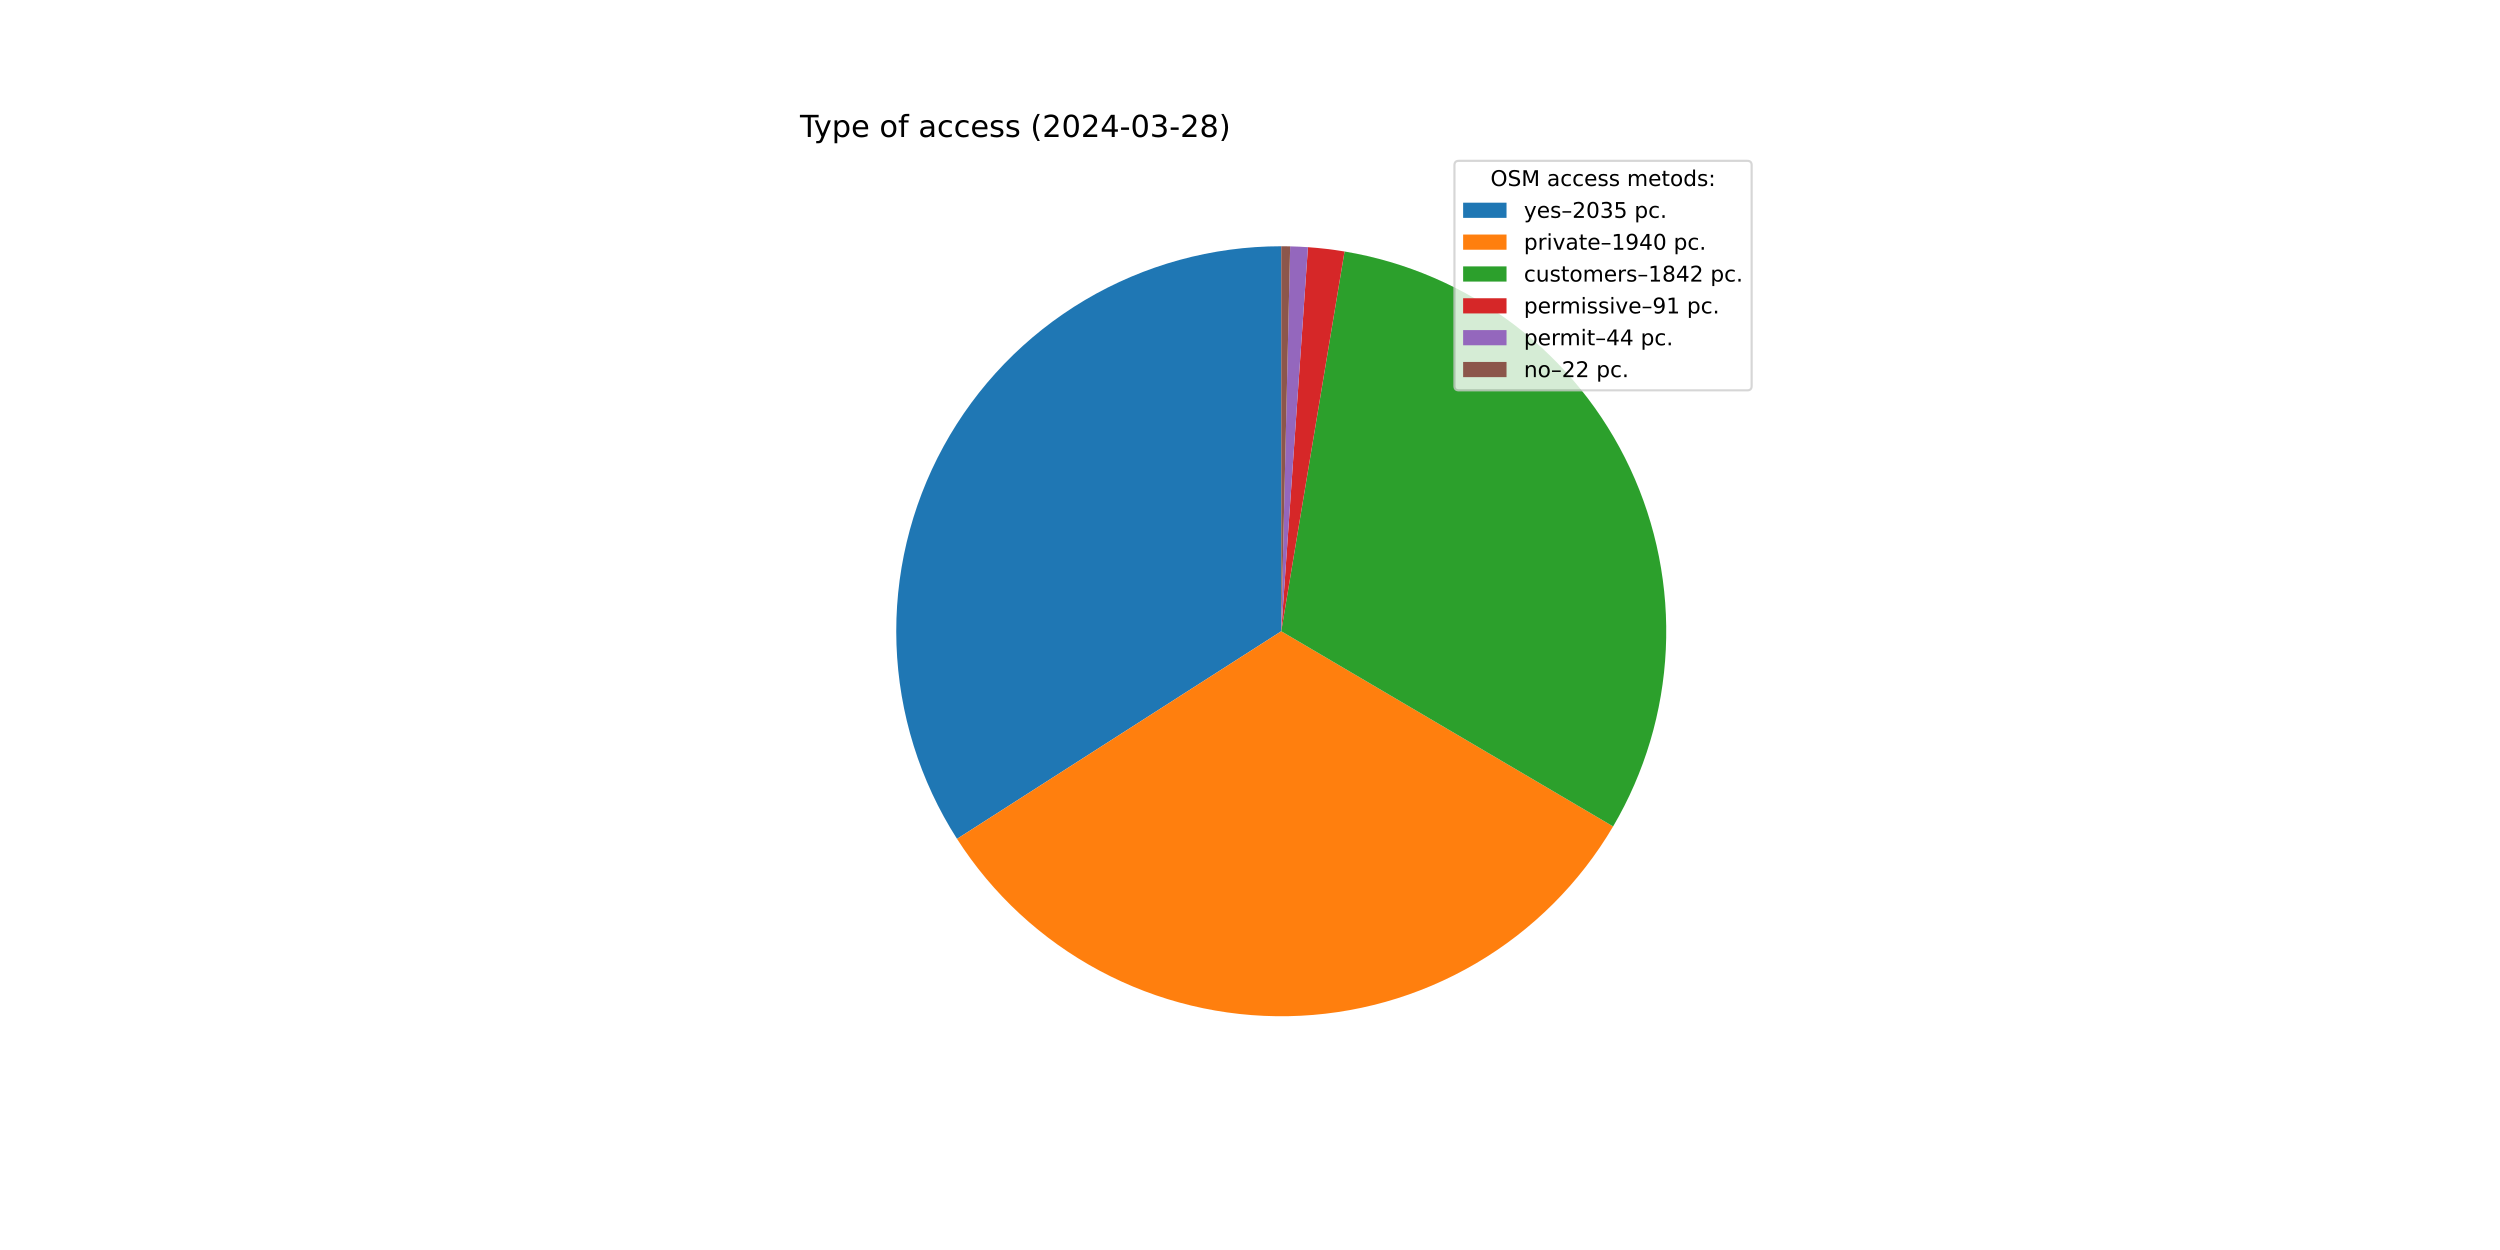
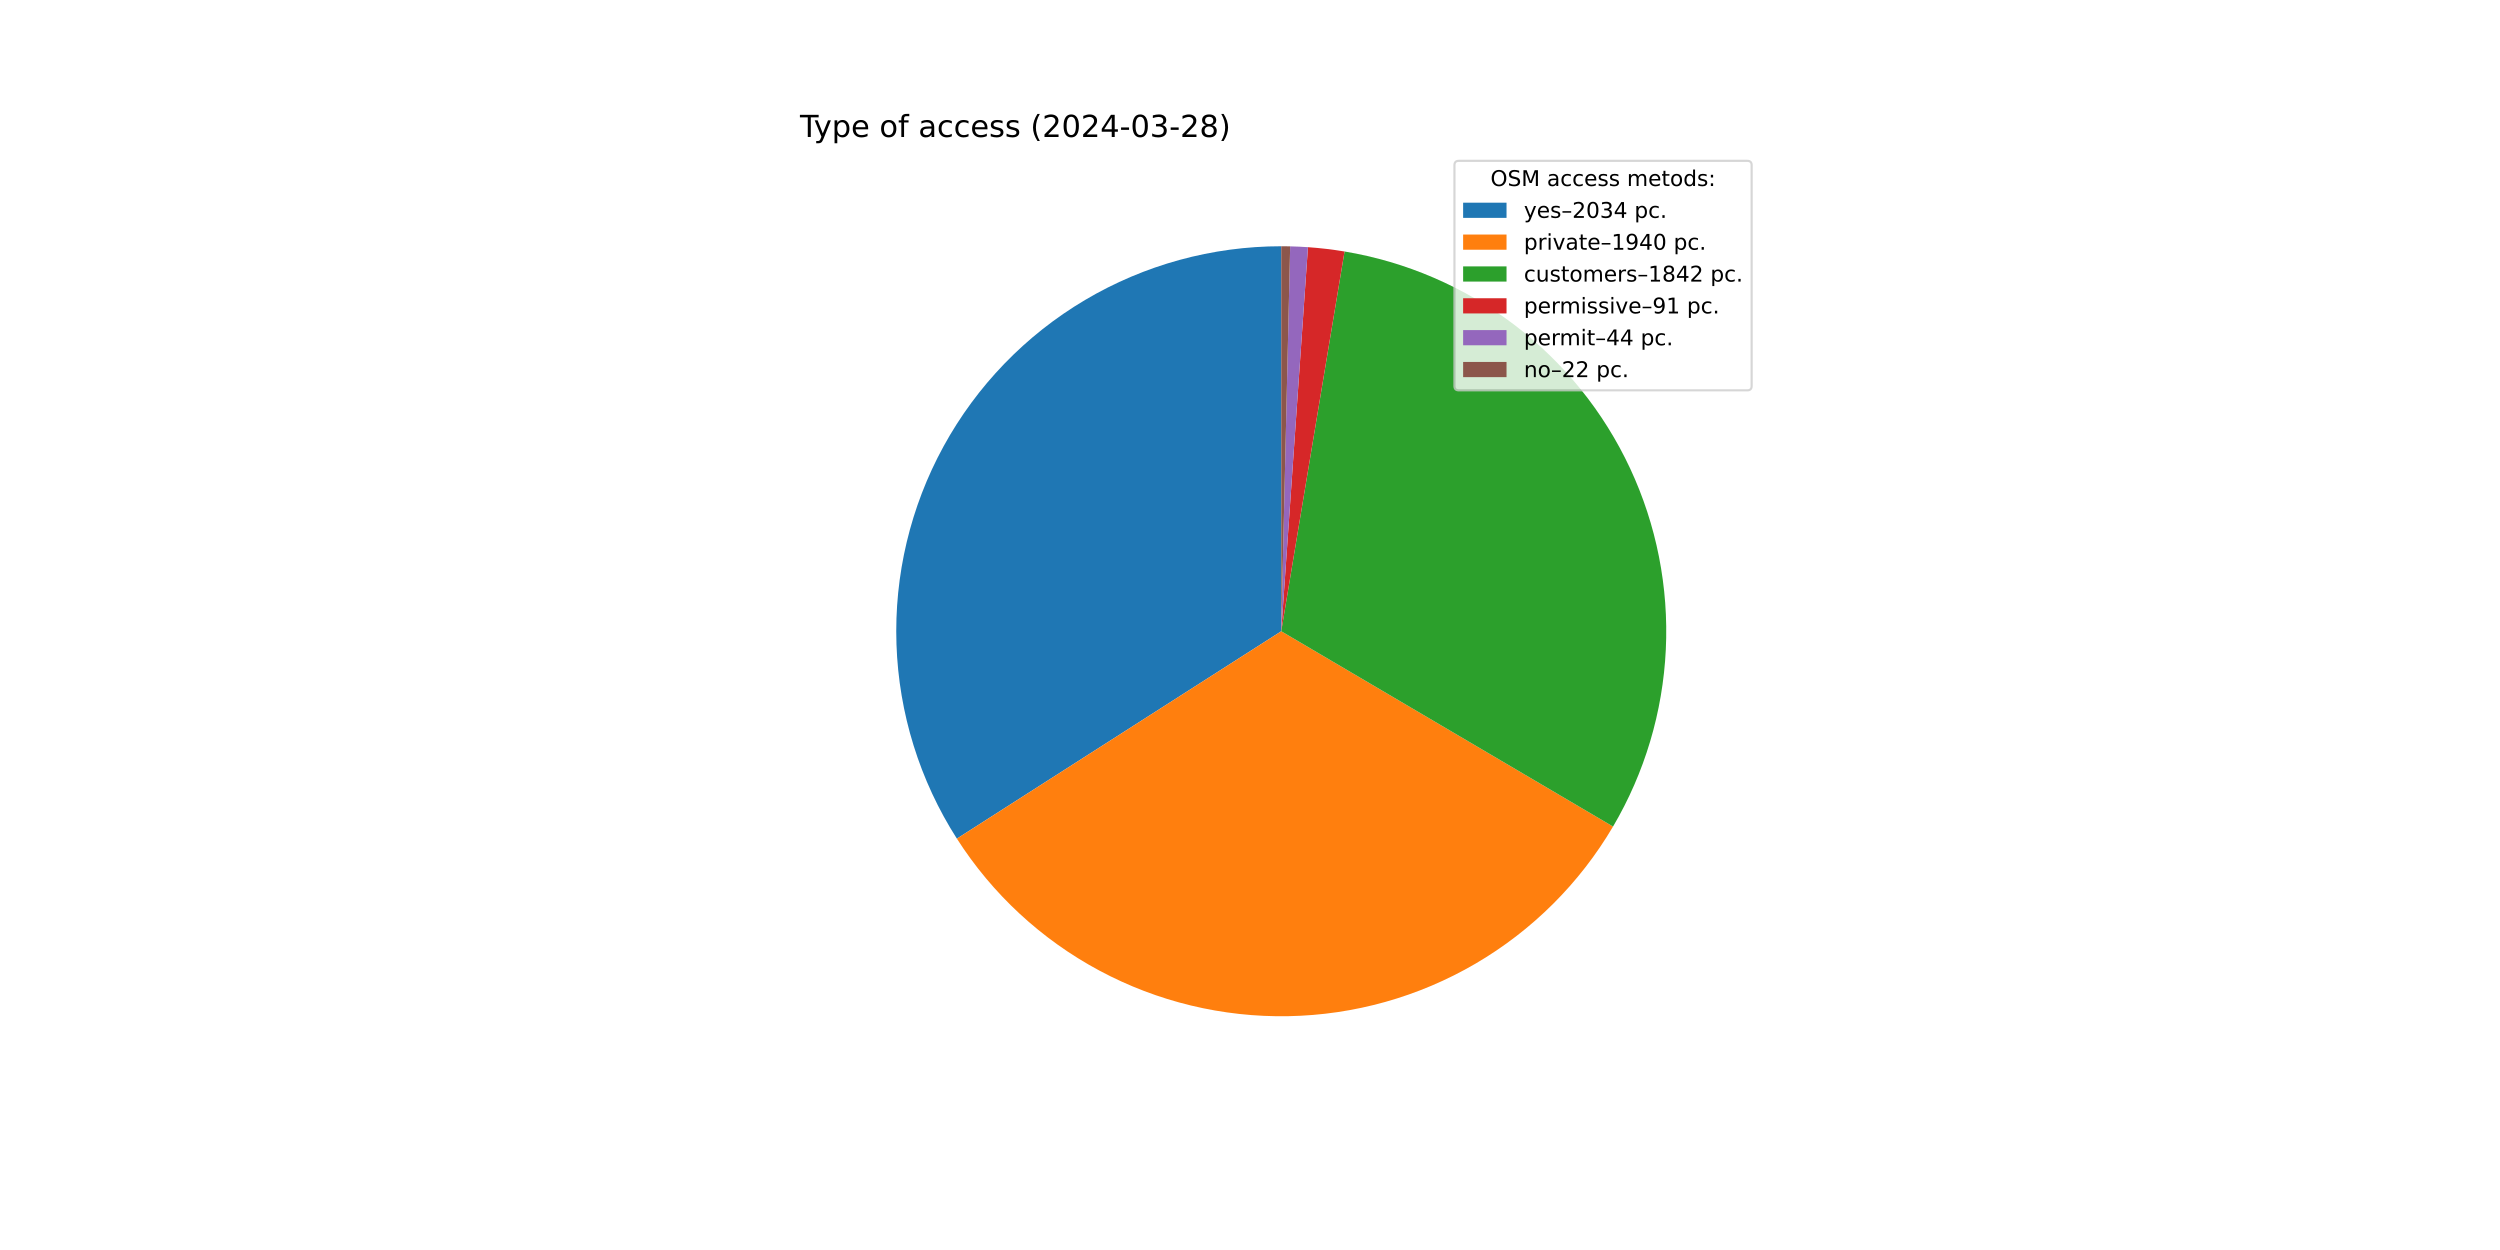
<svg xmlns="http://www.w3.org/2000/svg" xmlns:xlink="http://www.w3.org/1999/xlink" width="1152pt" height="576pt" viewBox="0 0 1152 576" version="1.1">
  <defs>
    <style type="text/css">*{stroke-linejoin: round; stroke-linecap: butt}</style>
  </defs>
  <g id="figure_1">
    <g id="patch_1">
      <path d="M 0 576  L 1152 576  L 1152 0  L 0 0  z " style="fill: #ffffff" />
    </g>
    <g id="axes_1">
      <g id="patch_2">
-         <path d="M 590.4 113.472  C 558.57 113.472 527.319 122.038 499.938 138.269  C 472.557 154.499 450.042 177.803 434.764 205.727  C 419.486 233.651 412.001 265.178 413.097 296.99  C 414.193 328.801 423.831 359.738 440.995 386.544  L 590.4 290.88  z " style="fill: #1f77b4" />
+         <path d="M 590.4 113.472  C 558.58 113.472 527.339 122.033 499.964 138.253  C 472.589 154.473 450.076 177.764 434.793 205.673  C 419.511 233.583 412.015 265.096 413.094 296.897  C 414.173 328.699 423.789 359.632 440.928 386.44  L 590.4 290.88  z " style="fill: #1f77b4" />
      </g>
      <g id="patch_3">
-         <path d="M 440.995 386.544  C 457.348 412.085 479.982 433.011 506.724 447.315  C 533.467 461.62 563.436 468.83 593.758 468.256  C 624.081 467.682 653.756 459.342 679.938 444.036  C 706.12 428.729 727.944 406.962 743.32 380.82  L 590.4 290.88  z " style="fill: #ff7f0e" />
+         <path d="M 440.928 386.44  C 457.267 411.997 479.891 432.941 506.629 447.264  C 533.367 461.587 563.338 468.816 593.666 468.258  C 623.994 467.7 653.678 459.372 679.871 444.075  C 706.064 428.777 727.901 407.014 743.288 380.874  L 590.4 290.88  z " style="fill: #ff7f0e" />
      </g>
      <g id="patch_4">
-         <path d="M 743.32 380.82  C 757.91 356.012 766.248 328.022 767.609 299.273  C 768.971 270.525 763.317 241.872 751.136 215.796  C 738.955 189.72 720.61 166.996 697.688 149.59  C 674.767 132.185 647.951 120.616 619.562 115.885  L 590.4 290.88  z " style="fill: #2ca02c" />
+         <path d="M 743.288 380.874  C 757.89 356.067 766.237 328.074 767.607 299.321  C 768.977 270.568 763.328 241.909 751.15 215.827  C 738.972 189.744 720.627 167.013 697.704 149.602  C 674.781 132.191 647.96 120.618 619.566 115.886  L 590.4 290.88  z " style="fill: #2ca02c" />
      </g>
      <g id="patch_5">
-         <path d="M 619.562 115.885  C 616.77 115.42 613.968 115.022 611.157 114.691  C 608.347 114.359 605.528 114.096 602.705 113.899  L 590.4 290.88  z " style="fill: #d62728" />
+         <path d="M 619.566 115.886  C 616.774 115.421 613.972 115.022 611.161 114.691  C 608.349 114.36 605.531 114.096 602.707 113.899  L 590.4 290.88  z " style="fill: #d62728" />
      </g>
      <g id="patch_6">
-         <path d="M 602.705 113.899  C 601.34 113.804 599.974 113.725 598.607 113.662  C 597.24 113.599 595.873 113.551 594.505 113.519  L 590.4 290.88  z " style="fill: #9467bd" />
+         <path d="M 602.707 113.899  C 601.342 113.804 599.975 113.725 598.608 113.662  C 597.241 113.599 595.873 113.551 594.505 113.52  L 590.4 290.88  z " style="fill: #9467bd" />
      </g>
      <g id="patch_7">
-         <path d="M 594.505 113.519  C 593.821 113.504 593.137 113.492 592.452 113.484  C 591.768 113.476 591.084 113.472 590.4 113.472  L 590.4 290.88  z " style="fill: #8c564b" />
+         <path d="M 594.505 113.52  C 593.821 113.504 593.137 113.492 592.453 113.484  C 591.769 113.476 591.084 113.472 590.4 113.472  L 590.4 290.88  z " style="fill: #8c564b" />
      </g>
      <g id="matplotlib.axis_1" />
      <g id="matplotlib.axis_2" />
      <g id="text_1">
        <g transform="translate(368.64 63.12) scale(0.14 -0.14)">
          <defs>
            <path id="DejaVuSans-54" d="M -19 4666  L 3928 4666  L 3928 4134  L 2272 4134  L 2272 0  L 1638 0  L 1638 4134  L -19 4134  L -19 4666  z " transform="scale(0.015625)" />
            <path id="DejaVuSans-79" d="M 2059 -325  Q 1816 -950 1584 -1140  Q 1353 -1331 966 -1331  L 506 -1331  L 506 -850  L 844 -850  Q 1081 -850 1212 -737  Q 1344 -625 1503 -206  L 1606 56  L 191 3500  L 800 3500  L 1894 763  L 2988 3500  L 3597 3500  L 2059 -325  z " transform="scale(0.015625)" />
            <path id="DejaVuSans-70" d="M 1159 525  L 1159 -1331  L 581 -1331  L 581 3500  L 1159 3500  L 1159 2969  Q 1341 3281 1617 3432  Q 1894 3584 2278 3584  Q 2916 3584 3314 3078  Q 3713 2572 3713 1747  Q 3713 922 3314 415  Q 2916 -91 2278 -91  Q 1894 -91 1617 61  Q 1341 213 1159 525  z M 3116 1747  Q 3116 2381 2855 2742  Q 2594 3103 2138 3103  Q 1681 3103 1420 2742  Q 1159 2381 1159 1747  Q 1159 1113 1420 752  Q 1681 391 2138 391  Q 2594 391 2855 752  Q 3116 1113 3116 1747  z " transform="scale(0.015625)" />
            <path id="DejaVuSans-65" d="M 3597 1894  L 3597 1613  L 953 1613  Q 991 1019 1311 708  Q 1631 397 2203 397  Q 2534 397 2845 478  Q 3156 559 3463 722  L 3463 178  Q 3153 47 2828 -22  Q 2503 -91 2169 -91  Q 1331 -91 842 396  Q 353 884 353 1716  Q 353 2575 817 3079  Q 1281 3584 2069 3584  Q 2775 3584 3186 3129  Q 3597 2675 3597 1894  z M 3022 2063  Q 3016 2534 2758 2815  Q 2500 3097 2075 3097  Q 1594 3097 1305 2825  Q 1016 2553 972 2059  L 3022 2063  z " transform="scale(0.015625)" />
            <path id="DejaVuSans-20" transform="scale(0.015625)" />
            <path id="DejaVuSans-6f" d="M 1959 3097  Q 1497 3097 1228 2736  Q 959 2375 959 1747  Q 959 1119 1226 758  Q 1494 397 1959 397  Q 2419 397 2687 759  Q 2956 1122 2956 1747  Q 2956 2369 2687 2733  Q 2419 3097 1959 3097  z M 1959 3584  Q 2709 3584 3137 3096  Q 3566 2609 3566 1747  Q 3566 888 3137 398  Q 2709 -91 1959 -91  Q 1206 -91 779 398  Q 353 888 353 1747  Q 353 2609 779 3096  Q 1206 3584 1959 3584  z " transform="scale(0.015625)" />
            <path id="DejaVuSans-66" d="M 2375 4863  L 2375 4384  L 1825 4384  Q 1516 4384 1395 4259  Q 1275 4134 1275 3809  L 1275 3500  L 2222 3500  L 2222 3053  L 1275 3053  L 1275 0  L 697 0  L 697 3053  L 147 3053  L 147 3500  L 697 3500  L 697 3744  Q 697 4328 969 4595  Q 1241 4863 1831 4863  L 2375 4863  z " transform="scale(0.015625)" />
            <path id="DejaVuSans-61" d="M 2194 1759  Q 1497 1759 1228 1600  Q 959 1441 959 1056  Q 959 750 1161 570  Q 1363 391 1709 391  Q 2188 391 2477 730  Q 2766 1069 2766 1631  L 2766 1759  L 2194 1759  z M 3341 1997  L 3341 0  L 2766 0  L 2766 531  Q 2569 213 2275 61  Q 1981 -91 1556 -91  Q 1019 -91 701 211  Q 384 513 384 1019  Q 384 1609 779 1909  Q 1175 2209 1959 2209  L 2766 2209  L 2766 2266  Q 2766 2663 2505 2880  Q 2244 3097 1772 3097  Q 1472 3097 1187 3025  Q 903 2953 641 2809  L 641 3341  Q 956 3463 1253 3523  Q 1550 3584 1831 3584  Q 2591 3584 2966 3190  Q 3341 2797 3341 1997  z " transform="scale(0.015625)" />
            <path id="DejaVuSans-63" d="M 3122 3366  L 3122 2828  Q 2878 2963 2633 3030  Q 2388 3097 2138 3097  Q 1578 3097 1268 2742  Q 959 2388 959 1747  Q 959 1106 1268 751  Q 1578 397 2138 397  Q 2388 397 2633 464  Q 2878 531 3122 666  L 3122 134  Q 2881 22 2623 -34  Q 2366 -91 2075 -91  Q 1284 -91 818 406  Q 353 903 353 1747  Q 353 2603 823 3093  Q 1294 3584 2113 3584  Q 2378 3584 2631 3529  Q 2884 3475 3122 3366  z " transform="scale(0.015625)" />
            <path id="DejaVuSans-73" d="M 2834 3397  L 2834 2853  Q 2591 2978 2328 3040  Q 2066 3103 1784 3103  Q 1356 3103 1142 2972  Q 928 2841 928 2578  Q 928 2378 1081 2264  Q 1234 2150 1697 2047  L 1894 2003  Q 2506 1872 2764 1633  Q 3022 1394 3022 966  Q 3022 478 2636 193  Q 2250 -91 1575 -91  Q 1294 -91 989 -36  Q 684 19 347 128  L 347 722  Q 666 556 975 473  Q 1284 391 1588 391  Q 1994 391 2212 530  Q 2431 669 2431 922  Q 2431 1156 2273 1281  Q 2116 1406 1581 1522  L 1381 1569  Q 847 1681 609 1914  Q 372 2147 372 2553  Q 372 3047 722 3315  Q 1072 3584 1716 3584  Q 2034 3584 2315 3537  Q 2597 3491 2834 3397  z " transform="scale(0.015625)" />
            <path id="DejaVuSans-28" d="M 1984 4856  Q 1566 4138 1362 3434  Q 1159 2731 1159 2009  Q 1159 1288 1364 580  Q 1569 -128 1984 -844  L 1484 -844  Q 1016 -109 783 600  Q 550 1309 550 2009  Q 550 2706 781 3412  Q 1013 4119 1484 4856  L 1984 4856  z " transform="scale(0.015625)" />
            <path id="DejaVuSans-32" d="M 1228 531  L 3431 531  L 3431 0  L 469 0  L 469 531  Q 828 903 1448 1529  Q 2069 2156 2228 2338  Q 2531 2678 2651 2914  Q 2772 3150 2772 3378  Q 2772 3750 2511 3984  Q 2250 4219 1831 4219  Q 1534 4219 1204 4116  Q 875 4013 500 3803  L 500 4441  Q 881 4594 1212 4672  Q 1544 4750 1819 4750  Q 2544 4750 2975 4387  Q 3406 4025 3406 3419  Q 3406 3131 3298 2873  Q 3191 2616 2906 2266  Q 2828 2175 2409 1742  Q 1991 1309 1228 531  z " transform="scale(0.015625)" />
            <path id="DejaVuSans-30" d="M 2034 4250  Q 1547 4250 1301 3770  Q 1056 3291 1056 2328  Q 1056 1369 1301 889  Q 1547 409 2034 409  Q 2525 409 2770 889  Q 3016 1369 3016 2328  Q 3016 3291 2770 3770  Q 2525 4250 2034 4250  z M 2034 4750  Q 2819 4750 3233 4129  Q 3647 3509 3647 2328  Q 3647 1150 3233 529  Q 2819 -91 2034 -91  Q 1250 -91 836 529  Q 422 1150 422 2328  Q 422 3509 836 4129  Q 1250 4750 2034 4750  z " transform="scale(0.015625)" />
            <path id="DejaVuSans-34" d="M 2419 4116  L 825 1625  L 2419 1625  L 2419 4116  z M 2253 4666  L 3047 4666  L 3047 1625  L 3713 1625  L 3713 1100  L 3047 1100  L 3047 0  L 2419 0  L 2419 1100  L 313 1100  L 313 1709  L 2253 4666  z " transform="scale(0.015625)" />
            <path id="DejaVuSans-2d" d="M 313 2009  L 1997 2009  L 1997 1497  L 313 1497  L 313 2009  z " transform="scale(0.015625)" />
            <path id="DejaVuSans-33" d="M 2597 2516  Q 3050 2419 3304 2112  Q 3559 1806 3559 1356  Q 3559 666 3084 287  Q 2609 -91 1734 -91  Q 1441 -91 1130 -33  Q 819 25 488 141  L 488 750  Q 750 597 1062 519  Q 1375 441 1716 441  Q 2309 441 2620 675  Q 2931 909 2931 1356  Q 2931 1769 2642 2001  Q 2353 2234 1838 2234  L 1294 2234  L 1294 2753  L 1863 2753  Q 2328 2753 2575 2939  Q 2822 3125 2822 3475  Q 2822 3834 2567 4026  Q 2313 4219 1838 4219  Q 1578 4219 1281 4162  Q 984 4106 628 3988  L 628 4550  Q 988 4650 1302 4700  Q 1616 4750 1894 4750  Q 2613 4750 3031 4423  Q 3450 4097 3450 3541  Q 3450 3153 3228 2886  Q 3006 2619 2597 2516  z " transform="scale(0.015625)" />
            <path id="DejaVuSans-38" d="M 2034 2216  Q 1584 2216 1326 1975  Q 1069 1734 1069 1313  Q 1069 891 1326 650  Q 1584 409 2034 409  Q 2484 409 2743 651  Q 3003 894 3003 1313  Q 3003 1734 2745 1975  Q 2488 2216 2034 2216  z M 1403 2484  Q 997 2584 770 2862  Q 544 3141 544 3541  Q 544 4100 942 4425  Q 1341 4750 2034 4750  Q 2731 4750 3128 4425  Q 3525 4100 3525 3541  Q 3525 3141 3298 2862  Q 3072 2584 2669 2484  Q 3125 2378 3379 2068  Q 3634 1759 3634 1313  Q 3634 634 3220 271  Q 2806 -91 2034 -91  Q 1263 -91 848 271  Q 434 634 434 1313  Q 434 1759 690 2068  Q 947 2378 1403 2484  z M 1172 3481  Q 1172 3119 1398 2916  Q 1625 2713 2034 2713  Q 2441 2713 2670 2916  Q 2900 3119 2900 3481  Q 2900 3844 2670 4047  Q 2441 4250 2034 4250  Q 1625 4250 1398 4047  Q 1172 3844 1172 3481  z " transform="scale(0.015625)" />
            <path id="DejaVuSans-29" d="M 513 4856  L 1013 4856  Q 1481 4119 1714 3412  Q 1947 2706 1947 2009  Q 1947 1309 1714 600  Q 1481 -109 1013 -844  L 513 -844  Q 928 -128 1133 580  Q 1338 1288 1338 2009  Q 1338 2731 1133 3434  Q 928 4138 513 4856  z " transform="scale(0.015625)" />
          </defs>
          <use xlink:href="#DejaVuSans-54" />
          <use xlink:href="#DejaVuSans-79" x="45.459" />
          <use xlink:href="#DejaVuSans-70" x="104.639" />
          <use xlink:href="#DejaVuSans-65" x="168.115" />
          <use xlink:href="#DejaVuSans-20" x="229.639" />
          <use xlink:href="#DejaVuSans-6f" x="261.426" />
          <use xlink:href="#DejaVuSans-66" x="322.607" />
          <use xlink:href="#DejaVuSans-20" x="357.812" />
          <use xlink:href="#DejaVuSans-61" x="389.6" />
          <use xlink:href="#DejaVuSans-63" x="450.879" />
          <use xlink:href="#DejaVuSans-63" x="505.859" />
          <use xlink:href="#DejaVuSans-65" x="560.84" />
          <use xlink:href="#DejaVuSans-73" x="622.363" />
          <use xlink:href="#DejaVuSans-73" x="674.463" />
          <use xlink:href="#DejaVuSans-20" x="726.562" />
          <use xlink:href="#DejaVuSans-28" x="758.35" />
          <use xlink:href="#DejaVuSans-32" x="797.363" />
          <use xlink:href="#DejaVuSans-30" x="860.986" />
          <use xlink:href="#DejaVuSans-32" x="924.609" />
          <use xlink:href="#DejaVuSans-34" x="988.232" />
          <use xlink:href="#DejaVuSans-2d" x="1051.855" />
          <use xlink:href="#DejaVuSans-30" x="1087.939" />
          <use xlink:href="#DejaVuSans-33" x="1151.562" />
          <use xlink:href="#DejaVuSans-2d" x="1215.186" />
          <use xlink:href="#DejaVuSans-32" x="1251.27" />
          <use xlink:href="#DejaVuSans-38" x="1314.893" />
          <use xlink:href="#DejaVuSans-29" x="1378.516" />
        </g>
      </g>
      <g id="legend_1">
        <g id="patch_8">
          <path d="M 672.208 179.867  L 805.16 179.867  Q 807.16 179.867 807.16 177.867  L 807.16 76.12  Q 807.16 74.12 805.16 74.12  L 672.208 74.12  Q 670.208 74.12 670.208 76.12  L 670.208 177.867  Q 670.208 179.867 672.208 179.867  z " style="fill: #ffffff; opacity: 0.8; stroke: #cccccc; stroke-linejoin: miter" />
        </g>
        <g id="text_2">
          <g transform="translate(686.8038 85.71844) scale(0.1 -0.1)">
            <defs>
              <path id="DejaVuSans-4f" d="M 2522 4238  Q 1834 4238 1429 3725  Q 1025 3213 1025 2328  Q 1025 1447 1429 934  Q 1834 422 2522 422  Q 3209 422 3611 934  Q 4013 1447 4013 2328  Q 4013 3213 3611 3725  Q 3209 4238 2522 4238  z M 2522 4750  Q 3503 4750 4090 4092  Q 4678 3434 4678 2328  Q 4678 1225 4090 567  Q 3503 -91 2522 -91  Q 1538 -91 948 565  Q 359 1222 359 2328  Q 359 3434 948 4092  Q 1538 4750 2522 4750  z " transform="scale(0.015625)" />
              <path id="DejaVuSans-53" d="M 3425 4513  L 3425 3897  Q 3066 4069 2747 4153  Q 2428 4238 2131 4238  Q 1616 4238 1336 4038  Q 1056 3838 1056 3469  Q 1056 3159 1242 3001  Q 1428 2844 1947 2747  L 2328 2669  Q 3034 2534 3370 2195  Q 3706 1856 3706 1288  Q 3706 609 3251 259  Q 2797 -91 1919 -91  Q 1588 -91 1214 -16  Q 841 59 441 206  L 441 856  Q 825 641 1194 531  Q 1563 422 1919 422  Q 2459 422 2753 634  Q 3047 847 3047 1241  Q 3047 1584 2836 1778  Q 2625 1972 2144 2069  L 1759 2144  Q 1053 2284 737 2584  Q 422 2884 422 3419  Q 422 4038 858 4394  Q 1294 4750 2059 4750  Q 2388 4750 2728 4690  Q 3069 4631 3425 4513  z " transform="scale(0.015625)" />
              <path id="DejaVuSans-4d" d="M 628 4666  L 1569 4666  L 2759 1491  L 3956 4666  L 4897 4666  L 4897 0  L 4281 0  L 4281 4097  L 3078 897  L 2444 897  L 1241 4097  L 1241 0  L 628 0  L 628 4666  z " transform="scale(0.015625)" />
              <path id="DejaVuSans-6d" d="M 3328 2828  Q 3544 3216 3844 3400  Q 4144 3584 4550 3584  Q 5097 3584 5394 3201  Q 5691 2819 5691 2113  L 5691 0  L 5113 0  L 5113 2094  Q 5113 2597 4934 2840  Q 4756 3084 4391 3084  Q 3944 3084 3684 2787  Q 3425 2491 3425 1978  L 3425 0  L 2847 0  L 2847 2094  Q 2847 2600 2669 2842  Q 2491 3084 2119 3084  Q 1678 3084 1418 2786  Q 1159 2488 1159 1978  L 1159 0  L 581 0  L 581 3500  L 1159 3500  L 1159 2956  Q 1356 3278 1631 3431  Q 1906 3584 2284 3584  Q 2666 3584 2933 3390  Q 3200 3197 3328 2828  z " transform="scale(0.015625)" />
              <path id="DejaVuSans-74" d="M 1172 4494  L 1172 3500  L 2356 3500  L 2356 3053  L 1172 3053  L 1172 1153  Q 1172 725 1289 603  Q 1406 481 1766 481  L 2356 481  L 2356 0  L 1766 0  Q 1100 0 847 248  Q 594 497 594 1153  L 594 3053  L 172 3053  L 172 3500  L 594 3500  L 594 4494  L 1172 4494  z " transform="scale(0.015625)" />
              <path id="DejaVuSans-64" d="M 2906 2969  L 2906 4863  L 3481 4863  L 3481 0  L 2906 0  L 2906 525  Q 2725 213 2448 61  Q 2172 -91 1784 -91  Q 1150 -91 751 415  Q 353 922 353 1747  Q 353 2572 751 3078  Q 1150 3584 1784 3584  Q 2172 3584 2448 3432  Q 2725 3281 2906 2969  z M 947 1747  Q 947 1113 1208 752  Q 1469 391 1925 391  Q 2381 391 2643 752  Q 2906 1113 2906 1747  Q 2906 2381 2643 2742  Q 2381 3103 1925 3103  Q 1469 3103 1208 2742  Q 947 2381 947 1747  z " transform="scale(0.015625)" />
              <path id="DejaVuSans-3a" d="M 750 794  L 1409 794  L 1409 0  L 750 0  L 750 794  z M 750 3309  L 1409 3309  L 1409 2516  L 750 2516  L 750 3309  z " transform="scale(0.015625)" />
            </defs>
            <use xlink:href="#DejaVuSans-4f" />
            <use xlink:href="#DejaVuSans-53" x="78.711" />
            <use xlink:href="#DejaVuSans-4d" x="142.188" />
            <use xlink:href="#DejaVuSans-20" x="228.467" />
            <use xlink:href="#DejaVuSans-61" x="260.254" />
            <use xlink:href="#DejaVuSans-63" x="321.533" />
            <use xlink:href="#DejaVuSans-63" x="376.514" />
            <use xlink:href="#DejaVuSans-65" x="431.494" />
            <use xlink:href="#DejaVuSans-73" x="493.018" />
            <use xlink:href="#DejaVuSans-73" x="545.117" />
            <use xlink:href="#DejaVuSans-20" x="597.217" />
            <use xlink:href="#DejaVuSans-6d" x="629.004" />
            <use xlink:href="#DejaVuSans-65" x="726.416" />
            <use xlink:href="#DejaVuSans-74" x="787.939" />
            <use xlink:href="#DejaVuSans-6f" x="827.148" />
            <use xlink:href="#DejaVuSans-64" x="888.33" />
            <use xlink:href="#DejaVuSans-73" x="951.807" />
            <use xlink:href="#DejaVuSans-3a" x="1003.906" />
          </g>
        </g>
        <g id="patch_9">
          <path d="M 674.208 100.397  L 694.208 100.397  L 694.208 93.397  L 674.208 93.397  z " style="fill: #1f77b4" />
        </g>
        <g id="text_3">
          <g transform="translate(702.2084 100.3966) scale(0.1 -0.1)">
            <defs>
              <path id="DejaVuSans-2013" d="M 313 1978  L 2888 1978  L 2888 1528  L 313 1528  L 313 1978  z " transform="scale(0.015625)" />
-               <path id="DejaVuSans-35" d="M 691 4666  L 3169 4666  L 3169 4134  L 1269 4134  L 1269 2991  Q 1406 3038 1543 3061  Q 1681 3084 1819 3084  Q 2600 3084 3056 2656  Q 3513 2228 3513 1497  Q 3513 744 3044 326  Q 2575 -91 1722 -91  Q 1428 -91 1123 -41  Q 819 9 494 109  L 494 744  Q 775 591 1075 516  Q 1375 441 1709 441  Q 2250 441 2565 725  Q 2881 1009 2881 1497  Q 2881 1984 2565 2268  Q 2250 2553 1709 2553  Q 1456 2553 1204 2497  Q 953 2441 691 2322  L 691 4666  z " transform="scale(0.015625)" />
              <path id="DejaVuSans-2e" d="M 684 794  L 1344 794  L 1344 0  L 684 0  L 684 794  z " transform="scale(0.015625)" />
            </defs>
            <use xlink:href="#DejaVuSans-79" />
            <use xlink:href="#DejaVuSans-65" x="59.18" />
            <use xlink:href="#DejaVuSans-73" x="120.703" />
            <use xlink:href="#DejaVuSans-2013" x="172.803" />
            <use xlink:href="#DejaVuSans-32" x="222.803" />
            <use xlink:href="#DejaVuSans-30" x="286.426" />
            <use xlink:href="#DejaVuSans-33" x="350.049" />
-             <use xlink:href="#DejaVuSans-35" x="413.672" />
+             <use xlink:href="#DejaVuSans-34" x="413.672" />
            <use xlink:href="#DejaVuSans-20" x="477.295" />
            <use xlink:href="#DejaVuSans-70" x="509.082" />
            <use xlink:href="#DejaVuSans-63" x="572.559" />
            <use xlink:href="#DejaVuSans-2e" x="627.539" />
          </g>
        </g>
        <g id="patch_10">
          <path d="M 674.208 115.075  L 694.208 115.075  L 694.208 108.075  L 674.208 108.075  z " style="fill: #ff7f0e" />
        </g>
        <g id="text_4">
          <g transform="translate(702.2084 115.0747) scale(0.1 -0.1)">
            <defs>
              <path id="DejaVuSans-72" d="M 2631 2963  Q 2534 3019 2420 3045  Q 2306 3072 2169 3072  Q 1681 3072 1420 2755  Q 1159 2438 1159 1844  L 1159 0  L 581 0  L 581 3500  L 1159 3500  L 1159 2956  Q 1341 3275 1631 3429  Q 1922 3584 2338 3584  Q 2397 3584 2469 3576  Q 2541 3569 2628 3553  L 2631 2963  z " transform="scale(0.015625)" />
              <path id="DejaVuSans-69" d="M 603 3500  L 1178 3500  L 1178 0  L 603 0  L 603 3500  z M 603 4863  L 1178 4863  L 1178 4134  L 603 4134  L 603 4863  z " transform="scale(0.015625)" />
              <path id="DejaVuSans-76" d="M 191 3500  L 800 3500  L 1894 563  L 2988 3500  L 3597 3500  L 2284 0  L 1503 0  L 191 3500  z " transform="scale(0.015625)" />
              <path id="DejaVuSans-31" d="M 794 531  L 1825 531  L 1825 4091  L 703 3866  L 703 4441  L 1819 4666  L 2450 4666  L 2450 531  L 3481 531  L 3481 0  L 794 0  L 794 531  z " transform="scale(0.015625)" />
              <path id="DejaVuSans-39" d="M 703 97  L 703 672  Q 941 559 1184 500  Q 1428 441 1663 441  Q 2288 441 2617 861  Q 2947 1281 2994 2138  Q 2813 1869 2534 1725  Q 2256 1581 1919 1581  Q 1219 1581 811 2004  Q 403 2428 403 3163  Q 403 3881 828 4315  Q 1253 4750 1959 4750  Q 2769 4750 3195 4129  Q 3622 3509 3622 2328  Q 3622 1225 3098 567  Q 2575 -91 1691 -91  Q 1453 -91 1209 -44  Q 966 3 703 97  z M 1959 2075  Q 2384 2075 2632 2365  Q 2881 2656 2881 3163  Q 2881 3666 2632 3958  Q 2384 4250 1959 4250  Q 1534 4250 1286 3958  Q 1038 3666 1038 3163  Q 1038 2656 1286 2365  Q 1534 2075 1959 2075  z " transform="scale(0.015625)" />
            </defs>
            <use xlink:href="#DejaVuSans-70" />
            <use xlink:href="#DejaVuSans-72" x="63.477" />
            <use xlink:href="#DejaVuSans-69" x="104.59" />
            <use xlink:href="#DejaVuSans-76" x="132.373" />
            <use xlink:href="#DejaVuSans-61" x="191.553" />
            <use xlink:href="#DejaVuSans-74" x="252.832" />
            <use xlink:href="#DejaVuSans-65" x="292.041" />
            <use xlink:href="#DejaVuSans-2013" x="353.564" />
            <use xlink:href="#DejaVuSans-31" x="403.564" />
            <use xlink:href="#DejaVuSans-39" x="467.188" />
            <use xlink:href="#DejaVuSans-34" x="530.811" />
            <use xlink:href="#DejaVuSans-30" x="594.434" />
            <use xlink:href="#DejaVuSans-20" x="658.057" />
            <use xlink:href="#DejaVuSans-70" x="689.844" />
            <use xlink:href="#DejaVuSans-63" x="753.32" />
            <use xlink:href="#DejaVuSans-2e" x="808.301" />
          </g>
        </g>
        <g id="patch_11">
          <path d="M 674.208 129.753  L 694.208 129.753  L 694.208 122.753  L 674.208 122.753  z " style="fill: #2ca02c" />
        </g>
        <g id="text_5">
          <g transform="translate(702.2084 129.7528) scale(0.1 -0.1)">
            <defs>
              <path id="DejaVuSans-75" d="M 544 1381  L 544 3500  L 1119 3500  L 1119 1403  Q 1119 906 1312 657  Q 1506 409 1894 409  Q 2359 409 2629 706  Q 2900 1003 2900 1516  L 2900 3500  L 3475 3500  L 3475 0  L 2900 0  L 2900 538  Q 2691 219 2414 64  Q 2138 -91 1772 -91  Q 1169 -91 856 284  Q 544 659 544 1381  z M 1991 3584  L 1991 3584  z " transform="scale(0.015625)" />
            </defs>
            <use xlink:href="#DejaVuSans-63" />
            <use xlink:href="#DejaVuSans-75" x="54.98" />
            <use xlink:href="#DejaVuSans-73" x="118.359" />
            <use xlink:href="#DejaVuSans-74" x="170.459" />
            <use xlink:href="#DejaVuSans-6f" x="209.668" />
            <use xlink:href="#DejaVuSans-6d" x="270.85" />
            <use xlink:href="#DejaVuSans-65" x="368.262" />
            <use xlink:href="#DejaVuSans-72" x="429.785" />
            <use xlink:href="#DejaVuSans-73" x="470.898" />
            <use xlink:href="#DejaVuSans-2013" x="522.998" />
            <use xlink:href="#DejaVuSans-31" x="572.998" />
            <use xlink:href="#DejaVuSans-38" x="636.621" />
            <use xlink:href="#DejaVuSans-34" x="700.244" />
            <use xlink:href="#DejaVuSans-32" x="763.867" />
            <use xlink:href="#DejaVuSans-20" x="827.49" />
            <use xlink:href="#DejaVuSans-70" x="859.277" />
            <use xlink:href="#DejaVuSans-63" x="922.754" />
            <use xlink:href="#DejaVuSans-2e" x="977.734" />
          </g>
        </g>
        <g id="patch_12">
          <path d="M 674.208 144.431  L 694.208 144.431  L 694.208 137.431  L 674.208 137.431  z " style="fill: #d62728" />
        </g>
        <g id="text_6">
          <g transform="translate(702.2084 144.4309) scale(0.1 -0.1)">
            <use xlink:href="#DejaVuSans-70" />
            <use xlink:href="#DejaVuSans-65" x="63.477" />
            <use xlink:href="#DejaVuSans-72" x="125" />
            <use xlink:href="#DejaVuSans-6d" x="164.363" />
            <use xlink:href="#DejaVuSans-69" x="261.775" />
            <use xlink:href="#DejaVuSans-73" x="289.559" />
            <use xlink:href="#DejaVuSans-73" x="341.658" />
            <use xlink:href="#DejaVuSans-69" x="393.758" />
            <use xlink:href="#DejaVuSans-76" x="421.541" />
            <use xlink:href="#DejaVuSans-65" x="480.721" />
            <use xlink:href="#DejaVuSans-2013" x="542.244" />
            <use xlink:href="#DejaVuSans-39" x="592.244" />
            <use xlink:href="#DejaVuSans-31" x="655.867" />
            <use xlink:href="#DejaVuSans-20" x="719.49" />
            <use xlink:href="#DejaVuSans-70" x="751.277" />
            <use xlink:href="#DejaVuSans-63" x="814.754" />
            <use xlink:href="#DejaVuSans-2e" x="869.734" />
          </g>
        </g>
        <g id="patch_13">
          <path d="M 674.208 159.109  L 694.208 159.109  L 694.208 152.109  L 674.208 152.109  z " style="fill: #9467bd" />
        </g>
        <g id="text_7">
          <g transform="translate(702.2084 159.1091) scale(0.1 -0.1)">
            <use xlink:href="#DejaVuSans-70" />
            <use xlink:href="#DejaVuSans-65" x="63.477" />
            <use xlink:href="#DejaVuSans-72" x="125" />
            <use xlink:href="#DejaVuSans-6d" x="164.363" />
            <use xlink:href="#DejaVuSans-69" x="261.775" />
            <use xlink:href="#DejaVuSans-74" x="289.559" />
            <use xlink:href="#DejaVuSans-2013" x="328.768" />
            <use xlink:href="#DejaVuSans-34" x="378.768" />
            <use xlink:href="#DejaVuSans-34" x="442.391" />
            <use xlink:href="#DejaVuSans-20" x="506.014" />
            <use xlink:href="#DejaVuSans-70" x="537.801" />
            <use xlink:href="#DejaVuSans-63" x="601.277" />
            <use xlink:href="#DejaVuSans-2e" x="656.258" />
          </g>
        </g>
        <g id="patch_14">
          <path d="M 674.208 173.787  L 694.208 173.787  L 694.208 166.787  L 674.208 166.787  z " style="fill: #8c564b" />
        </g>
        <g id="text_8">
          <g transform="translate(702.2084 173.7872) scale(0.1 -0.1)">
            <defs>
              <path id="DejaVuSans-6e" d="M 3513 2113  L 3513 0  L 2938 0  L 2938 2094  Q 2938 2591 2744 2837  Q 2550 3084 2163 3084  Q 1697 3084 1428 2787  Q 1159 2491 1159 1978  L 1159 0  L 581 0  L 581 3500  L 1159 3500  L 1159 2956  Q 1366 3272 1645 3428  Q 1925 3584 2291 3584  Q 2894 3584 3203 3211  Q 3513 2838 3513 2113  z " transform="scale(0.015625)" />
            </defs>
            <use xlink:href="#DejaVuSans-6e" />
            <use xlink:href="#DejaVuSans-6f" x="63.379" />
            <use xlink:href="#DejaVuSans-2013" x="124.561" />
            <use xlink:href="#DejaVuSans-32" x="174.561" />
            <use xlink:href="#DejaVuSans-32" x="238.184" />
            <use xlink:href="#DejaVuSans-20" x="301.807" />
            <use xlink:href="#DejaVuSans-70" x="333.594" />
            <use xlink:href="#DejaVuSans-63" x="397.07" />
            <use xlink:href="#DejaVuSans-2e" x="452.051" />
          </g>
        </g>
      </g>
    </g>
  </g>
</svg>
